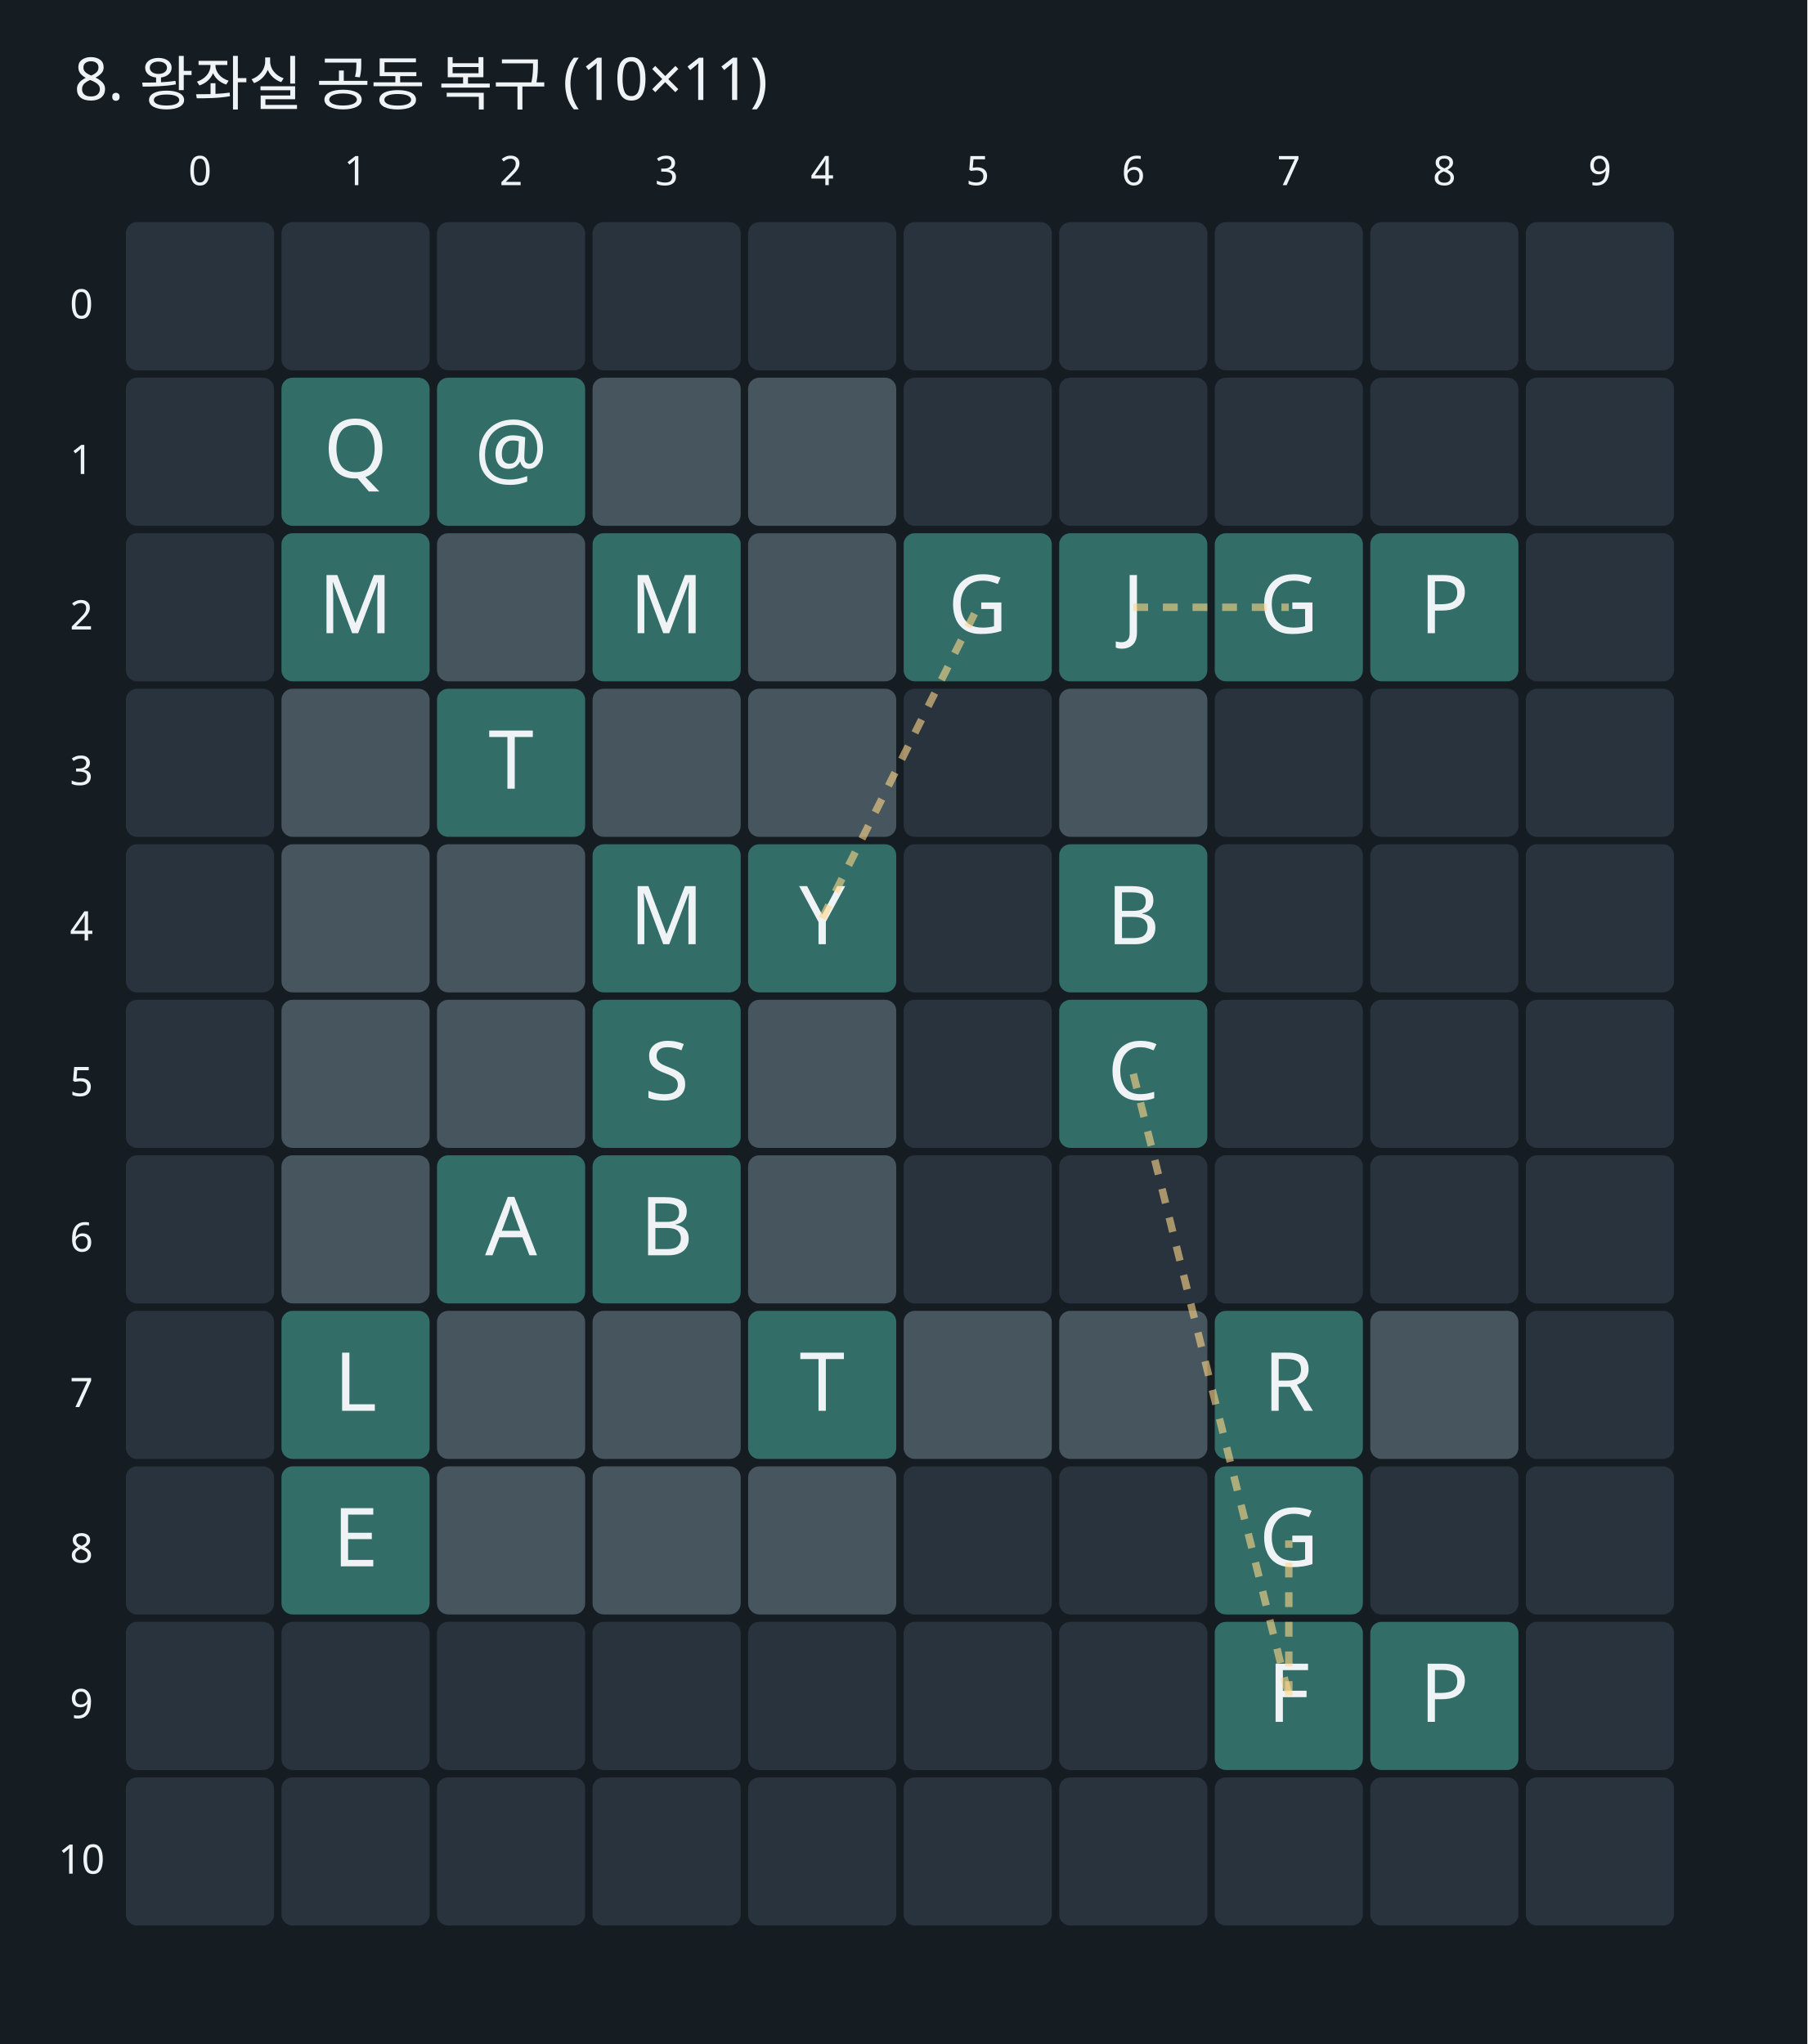
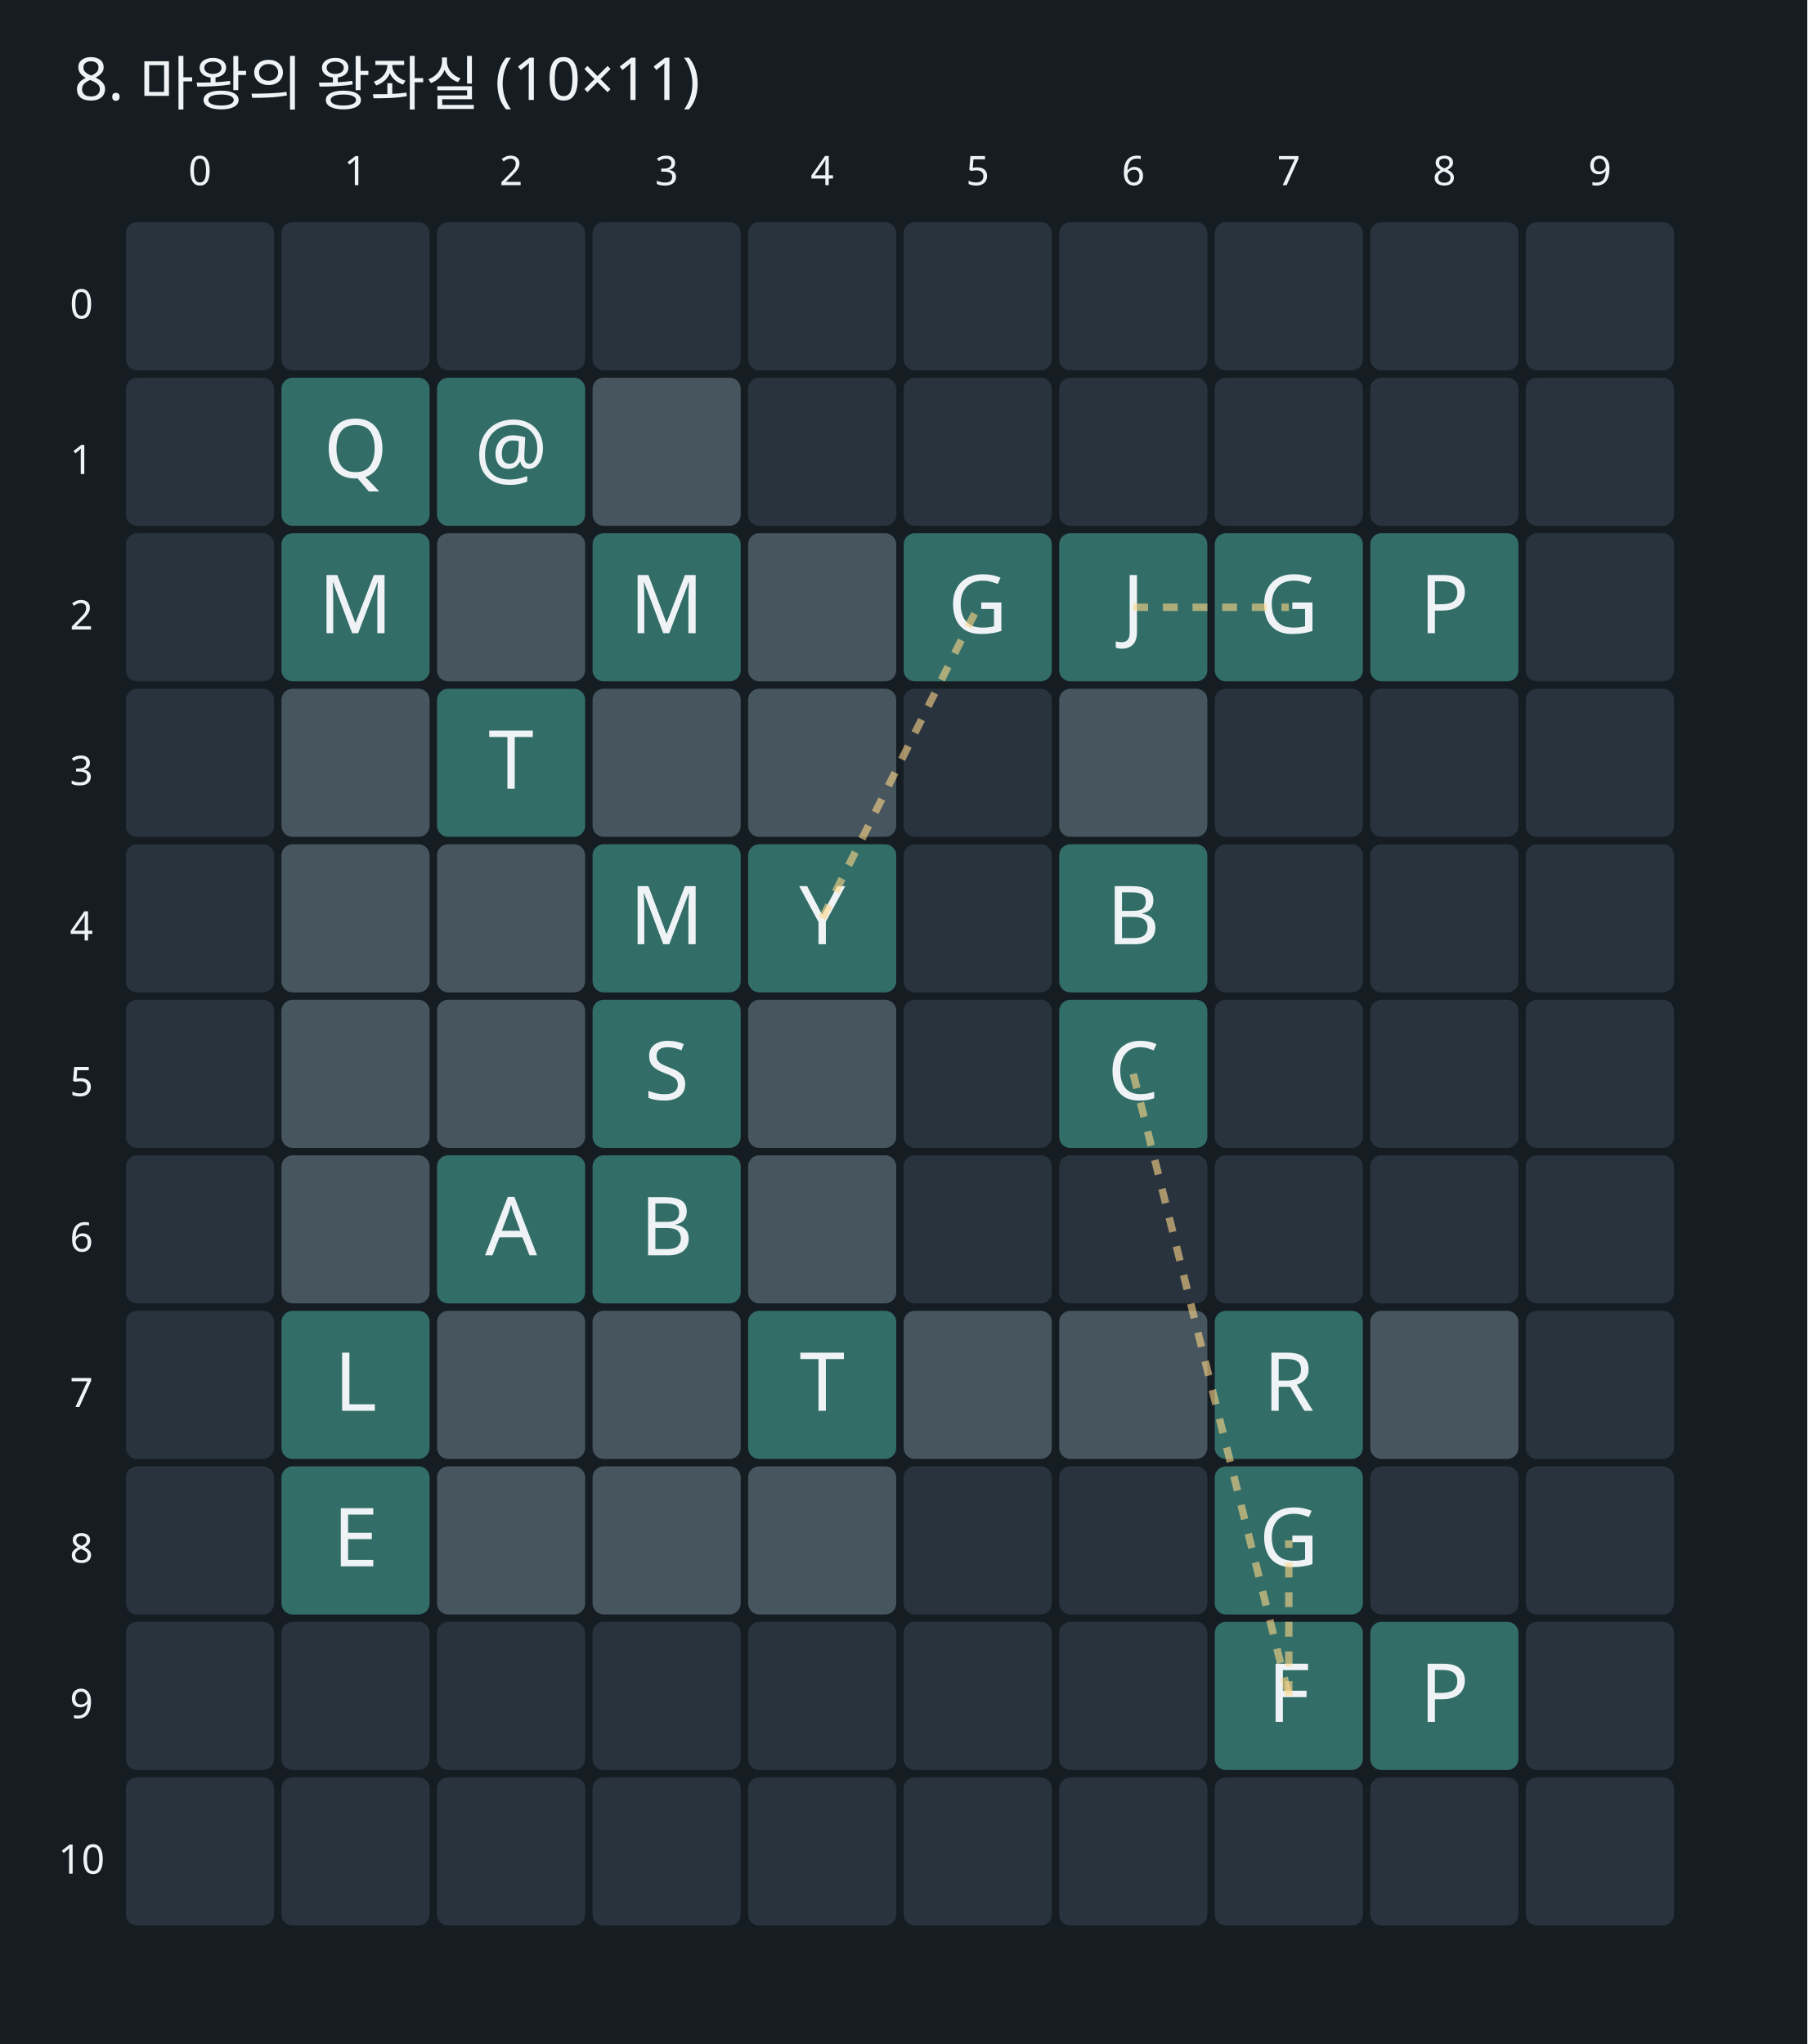
<svg xmlns="http://www.w3.org/2000/svg" width="488" height="552" viewBox="0 0 488 552">
  <rect width="100%" height="100%" fill="#151d23" />
  <g font-family="Malgun Gothic, sans-serif" fill="#eff3f5">
-     <text x="20" y="27" font-size="16">8. 왕좌실 공동 복구 (10×11)</text>
+     <text x="20" y="27" font-size="16">8. 마왕의 왕좌실 (10×11)</text>
    <text x="54" y="50" text-anchor="middle" font-size="11">0</text>
    <text x="96" y="50" text-anchor="middle" font-size="11">1</text>
    <text x="138" y="50" text-anchor="middle" font-size="11">2</text>
    <text x="180" y="50" text-anchor="middle" font-size="11">3</text>
    <text x="222" y="50" text-anchor="middle" font-size="11">4</text>
    <text x="264" y="50" text-anchor="middle" font-size="11">5</text>
    <text x="306" y="50" text-anchor="middle" font-size="11">6</text>
    <text x="348" y="50" text-anchor="middle" font-size="11">7</text>
    <text x="390" y="50" text-anchor="middle" font-size="11">8</text>
    <text x="432" y="50" text-anchor="middle" font-size="11">9</text>
    <text x="22" y="86" text-anchor="middle" font-size="11">0</text>
    <rect x="34" y="60" width="40" height="40" rx="3" fill="#29333e" />
    <rect x="76" y="60" width="40" height="40" rx="3" fill="#29333e" />
    <rect x="118" y="60" width="40" height="40" rx="3" fill="#29333e" />
    <rect x="160" y="60" width="40" height="40" rx="3" fill="#29333e" />
    <rect x="202" y="60" width="40" height="40" rx="3" fill="#29333e" />
    <rect x="244" y="60" width="40" height="40" rx="3" fill="#29333e" />
    <rect x="286" y="60" width="40" height="40" rx="3" fill="#29333e" />
    <rect x="328" y="60" width="40" height="40" rx="3" fill="#29333e" />
    <rect x="370" y="60" width="40" height="40" rx="3" fill="#29333e" />
    <rect x="412" y="60" width="40" height="40" rx="3" fill="#29333e" />
    <text x="22" y="128" text-anchor="middle" font-size="11">1</text>
    <rect x="34" y="102" width="40" height="40" rx="3" fill="#29333e" />
    <rect x="76" y="102" width="40" height="40" rx="3" fill="#326d68" />
    <text x="96" y="129" text-anchor="middle" font-size="22">Q</text>
    <rect x="118" y="102" width="40" height="40" rx="3" fill="#326d68" />
    <text x="138" y="129" text-anchor="middle" font-size="22">@</text>
    <rect x="160" y="102" width="40" height="40" rx="3" fill="#46555e" />
-     <rect x="202" y="102" width="40" height="40" rx="3" fill="#46555e" />
+     <rect x="202" y="102" width="40" height="40" rx="3" fill="#29333e" />
    <rect x="244" y="102" width="40" height="40" rx="3" fill="#29333e" />
    <rect x="286" y="102" width="40" height="40" rx="3" fill="#29333e" />
    <rect x="328" y="102" width="40" height="40" rx="3" fill="#29333e" />
    <rect x="370" y="102" width="40" height="40" rx="3" fill="#29333e" />
    <rect x="412" y="102" width="40" height="40" rx="3" fill="#29333e" />
    <text x="22" y="170" text-anchor="middle" font-size="11">2</text>
    <rect x="34" y="144" width="40" height="40" rx="3" fill="#29333e" />
    <rect x="76" y="144" width="40" height="40" rx="3" fill="#326d68" />
    <text x="96" y="171" text-anchor="middle" font-size="22">M</text>
    <rect x="118" y="144" width="40" height="40" rx="3" fill="#46555e" />
    <rect x="160" y="144" width="40" height="40" rx="3" fill="#326d68" />
    <text x="180" y="171" text-anchor="middle" font-size="22">M</text>
    <rect x="202" y="144" width="40" height="40" rx="3" fill="#46555e" />
    <rect x="244" y="144" width="40" height="40" rx="3" fill="#326d68" />
    <text x="264" y="171" text-anchor="middle" font-size="22">G</text>
    <rect x="286" y="144" width="40" height="40" rx="3" fill="#326d68" />
    <text x="306" y="171" text-anchor="middle" font-size="22">J</text>
    <rect x="328" y="144" width="40" height="40" rx="3" fill="#326d68" />
    <text x="348" y="171" text-anchor="middle" font-size="22">G</text>
    <rect x="370" y="144" width="40" height="40" rx="3" fill="#326d68" />
    <text x="390" y="171" text-anchor="middle" font-size="22">P</text>
    <rect x="412" y="144" width="40" height="40" rx="3" fill="#29333e" />
    <text x="22" y="212" text-anchor="middle" font-size="11">3</text>
    <rect x="34" y="186" width="40" height="40" rx="3" fill="#29333e" />
    <rect x="76" y="186" width="40" height="40" rx="3" fill="#46555e" />
    <rect x="118" y="186" width="40" height="40" rx="3" fill="#326d68" />
    <text x="138" y="213" text-anchor="middle" font-size="22">T</text>
    <rect x="160" y="186" width="40" height="40" rx="3" fill="#46555e" />
    <rect x="202" y="186" width="40" height="40" rx="3" fill="#46555e" />
    <rect x="244" y="186" width="40" height="40" rx="3" fill="#29333e" />
    <rect x="286" y="186" width="40" height="40" rx="3" fill="#46555e" />
    <rect x="328" y="186" width="40" height="40" rx="3" fill="#29333e" />
    <rect x="370" y="186" width="40" height="40" rx="3" fill="#29333e" />
    <rect x="412" y="186" width="40" height="40" rx="3" fill="#29333e" />
    <text x="22" y="254" text-anchor="middle" font-size="11">4</text>
    <rect x="34" y="228" width="40" height="40" rx="3" fill="#29333e" />
    <rect x="76" y="228" width="40" height="40" rx="3" fill="#46555e" />
    <rect x="118" y="228" width="40" height="40" rx="3" fill="#46555e" />
    <rect x="160" y="228" width="40" height="40" rx="3" fill="#326d68" />
    <text x="180" y="255" text-anchor="middle" font-size="22">M</text>
    <rect x="202" y="228" width="40" height="40" rx="3" fill="#326d68" />
    <text x="222" y="255" text-anchor="middle" font-size="22">Y</text>
    <rect x="244" y="228" width="40" height="40" rx="3" fill="#29333e" />
    <rect x="286" y="228" width="40" height="40" rx="3" fill="#326d68" />
    <text x="306" y="255" text-anchor="middle" font-size="22">B</text>
    <rect x="328" y="228" width="40" height="40" rx="3" fill="#29333e" />
    <rect x="370" y="228" width="40" height="40" rx="3" fill="#29333e" />
    <rect x="412" y="228" width="40" height="40" rx="3" fill="#29333e" />
    <text x="22" y="296" text-anchor="middle" font-size="11">5</text>
    <rect x="34" y="270" width="40" height="40" rx="3" fill="#29333e" />
    <rect x="76" y="270" width="40" height="40" rx="3" fill="#46555e" />
    <rect x="118" y="270" width="40" height="40" rx="3" fill="#46555e" />
    <rect x="160" y="270" width="40" height="40" rx="3" fill="#326d68" />
    <text x="180" y="297" text-anchor="middle" font-size="22">S</text>
    <rect x="202" y="270" width="40" height="40" rx="3" fill="#46555e" />
    <rect x="244" y="270" width="40" height="40" rx="3" fill="#29333e" />
    <rect x="286" y="270" width="40" height="40" rx="3" fill="#326d68" />
    <text x="306" y="297" text-anchor="middle" font-size="22">C</text>
    <rect x="328" y="270" width="40" height="40" rx="3" fill="#29333e" />
    <rect x="370" y="270" width="40" height="40" rx="3" fill="#29333e" />
    <rect x="412" y="270" width="40" height="40" rx="3" fill="#29333e" />
    <text x="22" y="338" text-anchor="middle" font-size="11">6</text>
    <rect x="34" y="312" width="40" height="40" rx="3" fill="#29333e" />
    <rect x="76" y="312" width="40" height="40" rx="3" fill="#46555e" />
    <rect x="118" y="312" width="40" height="40" rx="3" fill="#326d68" />
    <text x="138" y="339" text-anchor="middle" font-size="22">A</text>
    <rect x="160" y="312" width="40" height="40" rx="3" fill="#326d68" />
    <text x="180" y="339" text-anchor="middle" font-size="22">B</text>
    <rect x="202" y="312" width="40" height="40" rx="3" fill="#46555e" />
    <rect x="244" y="312" width="40" height="40" rx="3" fill="#29333e" />
    <rect x="286" y="312" width="40" height="40" rx="3" fill="#29333e" />
    <rect x="328" y="312" width="40" height="40" rx="3" fill="#29333e" />
    <rect x="370" y="312" width="40" height="40" rx="3" fill="#29333e" />
    <rect x="412" y="312" width="40" height="40" rx="3" fill="#29333e" />
    <text x="22" y="380" text-anchor="middle" font-size="11">7</text>
    <rect x="34" y="354" width="40" height="40" rx="3" fill="#29333e" />
    <rect x="76" y="354" width="40" height="40" rx="3" fill="#326d68" />
    <text x="96" y="381" text-anchor="middle" font-size="22">L</text>
    <rect x="118" y="354" width="40" height="40" rx="3" fill="#46555e" />
    <rect x="160" y="354" width="40" height="40" rx="3" fill="#46555e" />
    <rect x="202" y="354" width="40" height="40" rx="3" fill="#326d68" />
    <text x="222" y="381" text-anchor="middle" font-size="22">T</text>
    <rect x="244" y="354" width="40" height="40" rx="3" fill="#46555e" />
    <rect x="286" y="354" width="40" height="40" rx="3" fill="#46555e" />
    <rect x="328" y="354" width="40" height="40" rx="3" fill="#326d68" />
    <text x="348" y="381" text-anchor="middle" font-size="22">R</text>
    <rect x="370" y="354" width="40" height="40" rx="3" fill="#46555e" />
    <rect x="412" y="354" width="40" height="40" rx="3" fill="#29333e" />
    <text x="22" y="422" text-anchor="middle" font-size="11">8</text>
    <rect x="34" y="396" width="40" height="40" rx="3" fill="#29333e" />
    <rect x="76" y="396" width="40" height="40" rx="3" fill="#326d68" />
    <text x="96" y="423" text-anchor="middle" font-size="22">E</text>
    <rect x="118" y="396" width="40" height="40" rx="3" fill="#46555e" />
    <rect x="160" y="396" width="40" height="40" rx="3" fill="#46555e" />
    <rect x="202" y="396" width="40" height="40" rx="3" fill="#46555e" />
    <rect x="244" y="396" width="40" height="40" rx="3" fill="#29333e" />
    <rect x="286" y="396" width="40" height="40" rx="3" fill="#29333e" />
    <rect x="328" y="396" width="40" height="40" rx="3" fill="#326d68" />
    <text x="348" y="423" text-anchor="middle" font-size="22">G</text>
    <rect x="370" y="396" width="40" height="40" rx="3" fill="#29333e" />
    <rect x="412" y="396" width="40" height="40" rx="3" fill="#29333e" />
    <text x="22" y="464" text-anchor="middle" font-size="11">9</text>
    <rect x="34" y="438" width="40" height="40" rx="3" fill="#29333e" />
    <rect x="76" y="438" width="40" height="40" rx="3" fill="#29333e" />
    <rect x="118" y="438" width="40" height="40" rx="3" fill="#29333e" />
    <rect x="160" y="438" width="40" height="40" rx="3" fill="#29333e" />
    <rect x="202" y="438" width="40" height="40" rx="3" fill="#29333e" />
    <rect x="244" y="438" width="40" height="40" rx="3" fill="#29333e" />
    <rect x="286" y="438" width="40" height="40" rx="3" fill="#29333e" />
    <rect x="328" y="438" width="40" height="40" rx="3" fill="#326d68" />
    <text x="348" y="465" text-anchor="middle" font-size="22">F</text>
    <rect x="370" y="438" width="40" height="40" rx="3" fill="#326d68" />
    <text x="390" y="465" text-anchor="middle" font-size="22">P</text>
    <rect x="412" y="438" width="40" height="40" rx="3" fill="#29333e" />
    <text x="22" y="506" text-anchor="middle" font-size="11">10</text>
    <rect x="34" y="480" width="40" height="40" rx="3" fill="#29333e" />
    <rect x="76" y="480" width="40" height="40" rx="3" fill="#29333e" />
    <rect x="118" y="480" width="40" height="40" rx="3" fill="#29333e" />
    <rect x="160" y="480" width="40" height="40" rx="3" fill="#29333e" />
    <rect x="202" y="480" width="40" height="40" rx="3" fill="#29333e" />
    <rect x="244" y="480" width="40" height="40" rx="3" fill="#29333e" />
    <rect x="286" y="480" width="40" height="40" rx="3" fill="#29333e" />
    <rect x="328" y="480" width="40" height="40" rx="3" fill="#29333e" />
    <rect x="370" y="480" width="40" height="40" rx="3" fill="#29333e" />
    <rect x="412" y="480" width="40" height="40" rx="3" fill="#29333e" />
    <path d="M348,458 L348,416" stroke="#ffd789" stroke-width="2" stroke-dasharray="4 4" opacity=".6" />
    <path d="M222,248 L264,164" stroke="#ffd789" stroke-width="2" stroke-dasharray="4 4" opacity=".6" />
    <path d="M306,164 L348,164" stroke="#ffd789" stroke-width="2" stroke-dasharray="4 4" opacity=".6" />
    <path d="M306,290 L348,458" stroke="#ffd789" stroke-width="2" stroke-dasharray="4 4" opacity=".6" />
  </g>
</svg>
